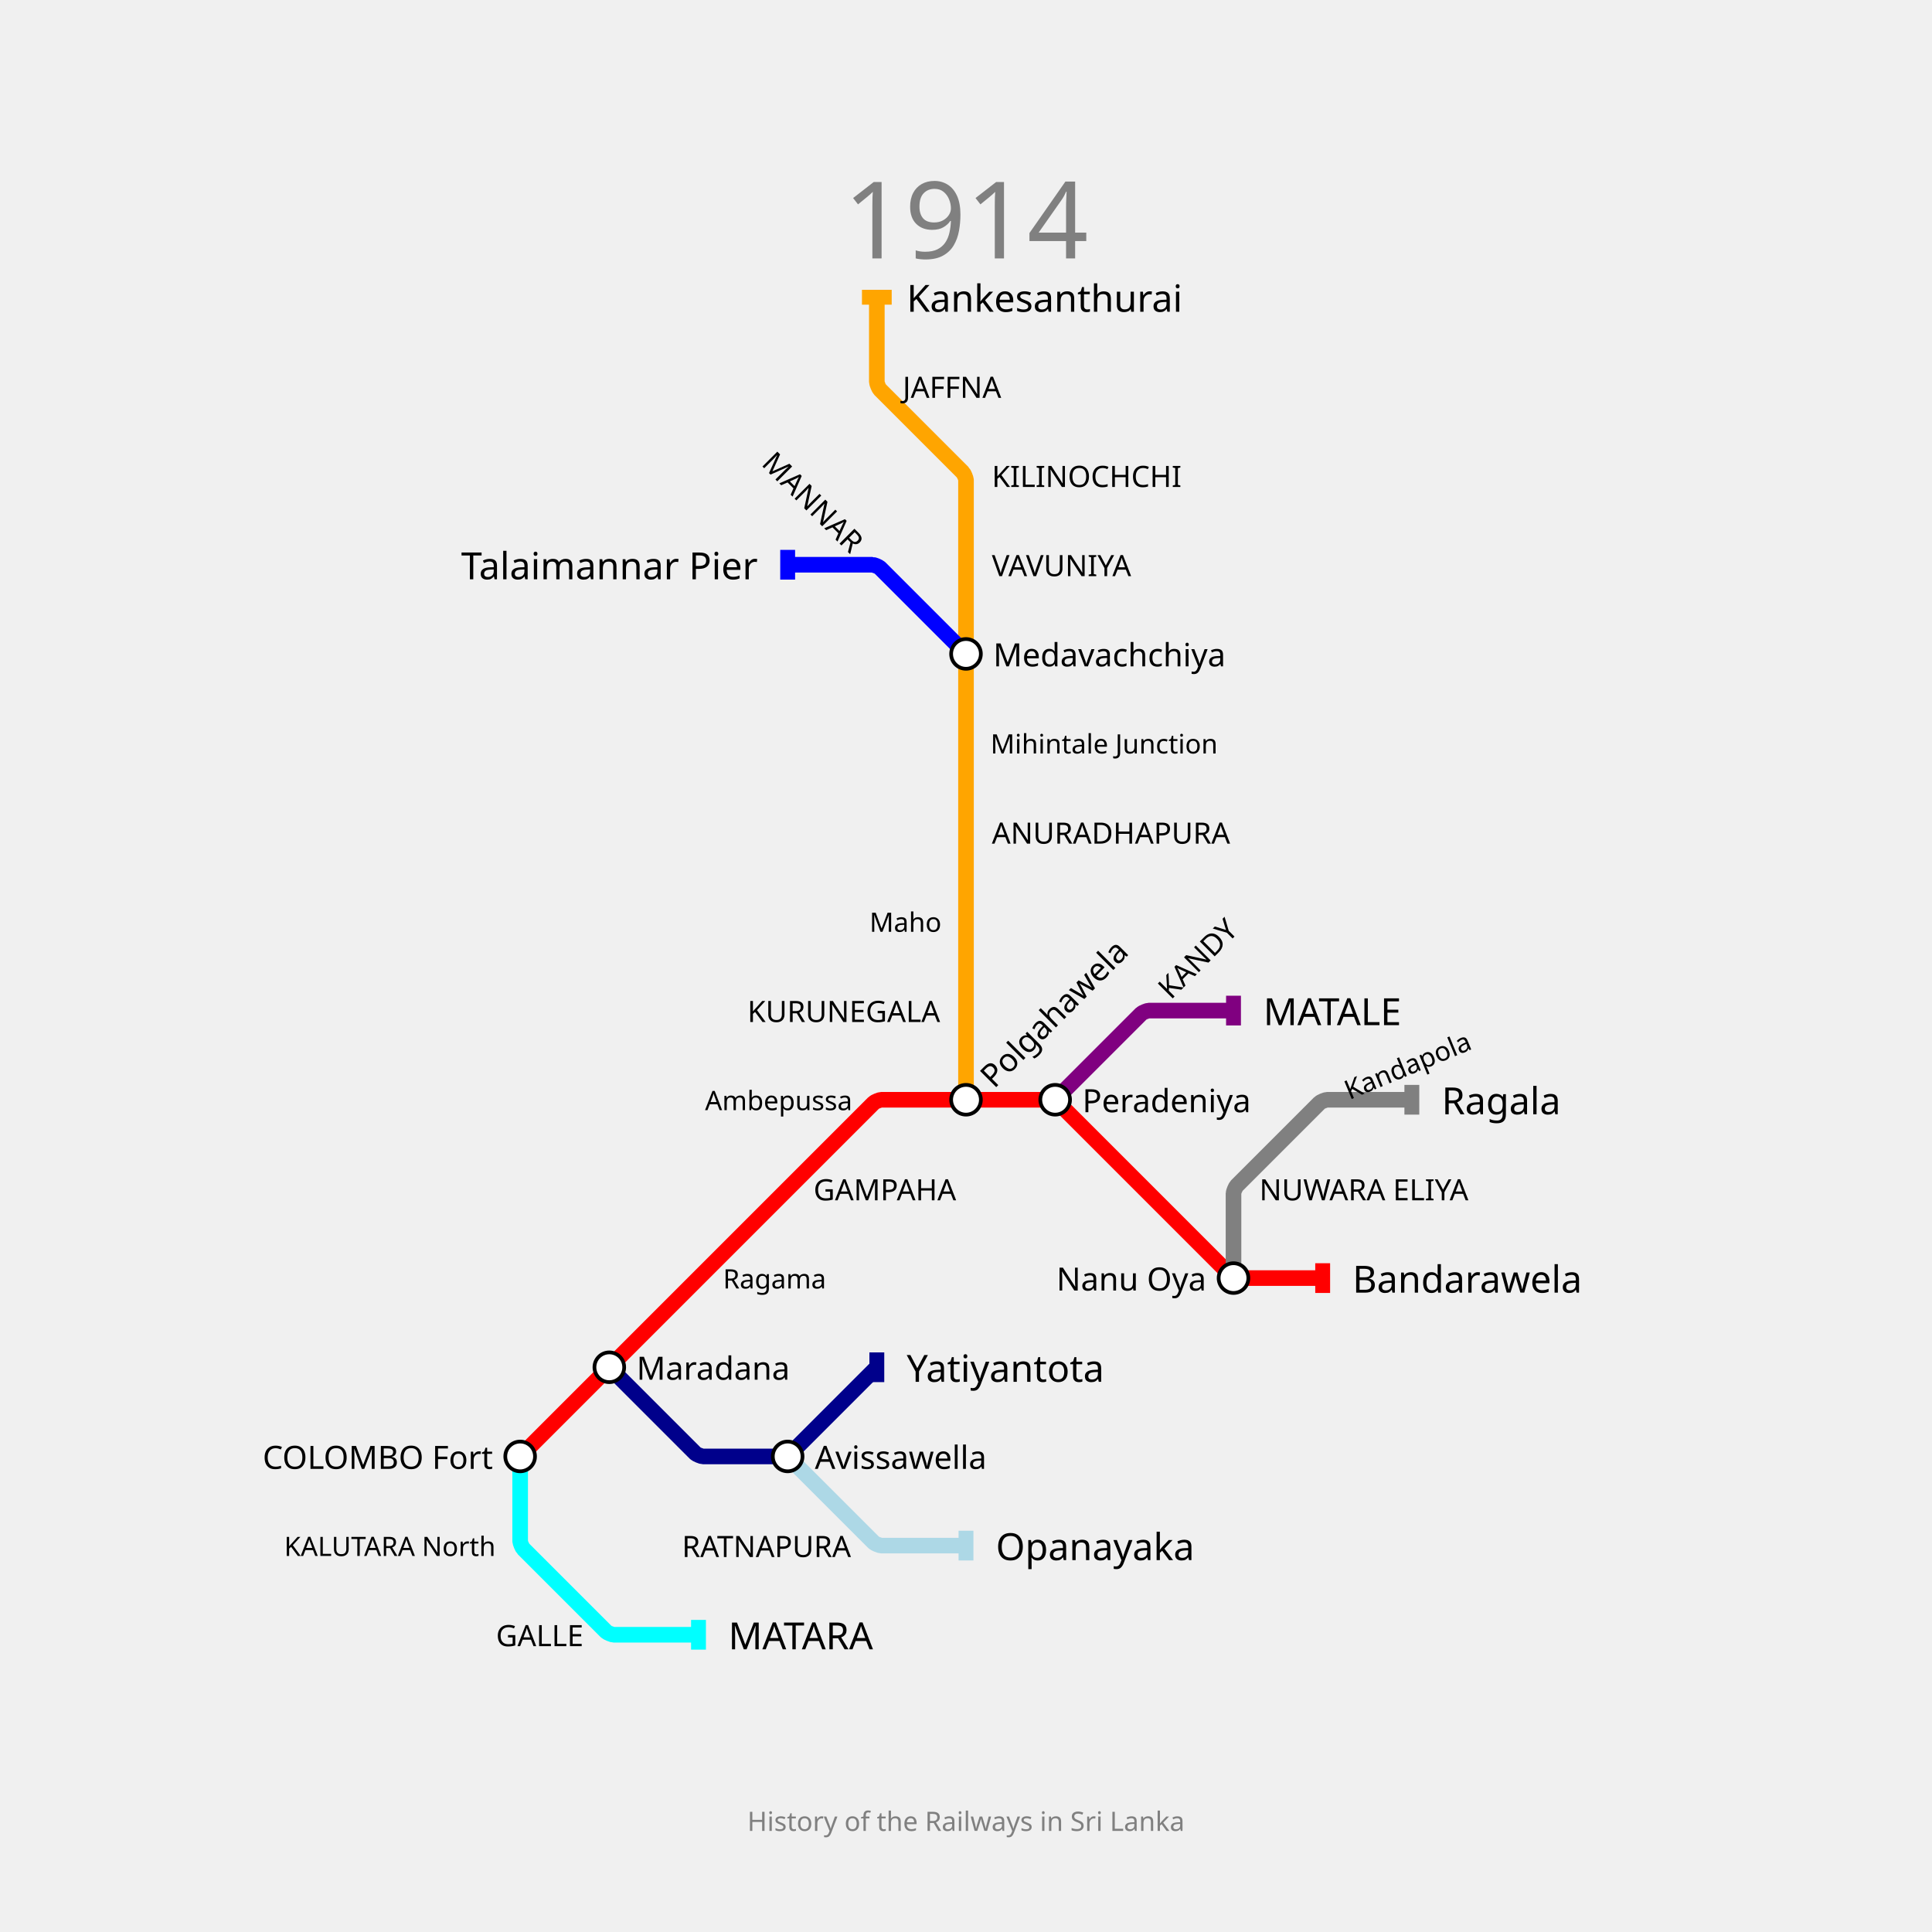
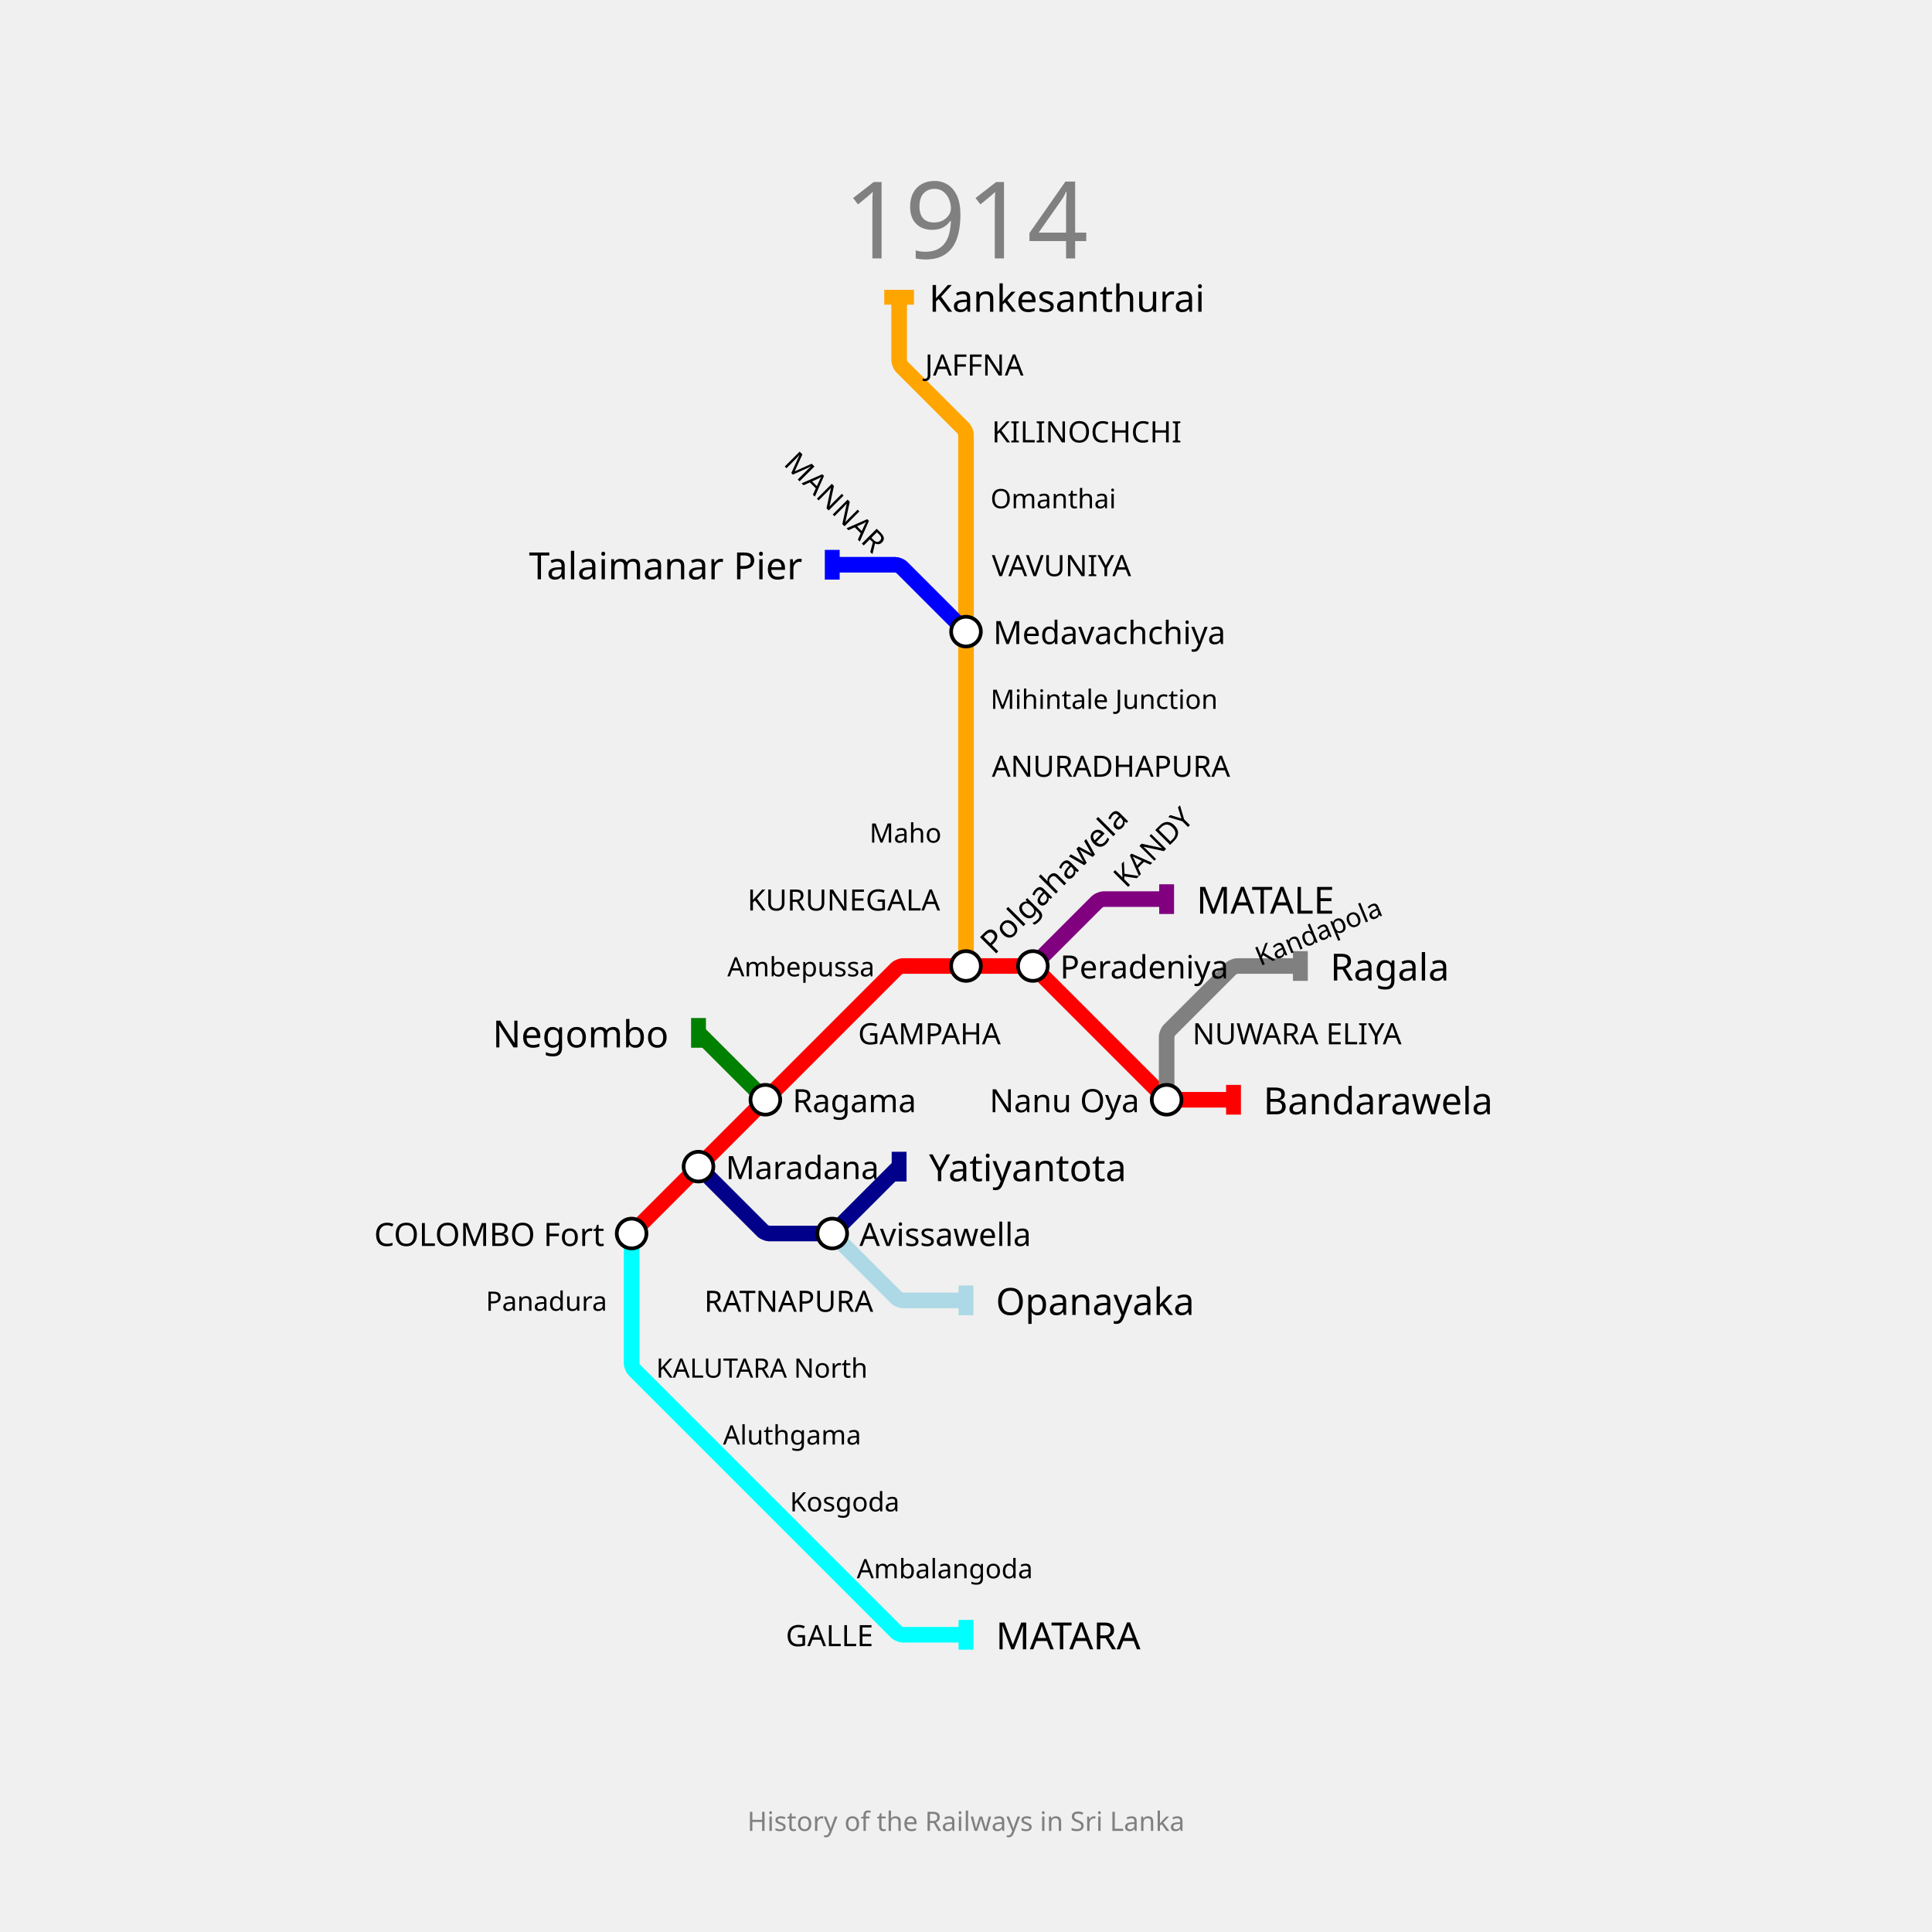
<svg xmlns="http://www.w3.org/2000/svg" width="1300" height="1300" padding="200">
  <text fill="gray" stroke="none" font-size="72" font-family="GIL_____" x="650.0" y="118.0" text-anchor="middle" dominant-baseline="hanging">1914</text>
  <text fill="gray" stroke="none" font-size="18" font-family="GIL_____" x="650.0" y="1218.0" text-anchor="middle" dominant-baseline="text-top">History of the Railways in Sri Lanka</text>
  <g>
-     <path fill="none" stroke-width="10.5" stroke-opacity="1" d="M 350.0,980.0 L 410.0,920.0 L 470.0,860.0 L 530.0,800.0 L 587.879,742.121 C 588.586,741.414 592.0,740.0 593.0,740.0 L 650.0,740.0 L 707.0,740.0 C 708.0,740.0 711.414,741.414 712.121,742.121 L 770.0,800.0 L 827.879,857.879 C 828.586,858.586 832.0,860.0 833.0,860.0 L 890.0,860.0" stroke="red" />
-     <rect stroke="none" fill-opacity="1" x="885" y="850" width="10" height="20" fill="red" />
+     <path fill="none" stroke-width="10.5" stroke-opacity="1" d="M 425.0,830.0 L 470.0,785.0 L 515.0,740.0 L 560.0,695.0 L 603.409,651.591 C 603.939,651.061 606.5,650.0 607.25,650.0 L 650.0,650.0 L 692.75,650.0 C 693.5,650.0 696.061,651.061 696.591,651.591 L 740.0,695.0 L 783.409,738.409 C 783.939,738.939 786.5,740.0 787.25,740.0 L 830.0,740.0" stroke="red" />
+     <rect stroke="none" fill-opacity="1" x="825" y="730" width="10" height="20" fill="red" />
  </g>
  <g>
-     <path fill="none" stroke-width="10.5" stroke-opacity="1" d="M 710.0,740.0 L 767.879,682.121 C 768.586,681.414 772.0,680.0 773.0,680.0 L 830.0,680.0" stroke="purple" />
-     <rect stroke="none" fill-opacity="1" x="825" y="670" width="10" height="20" fill="purple" />
+     <path fill="none" stroke-width="10.5" stroke-opacity="1" d="M 695.0,650.0 L 738.409,606.591 C 738.939,606.061 741.5,605.0 742.25,605.0 L 785.0,605.0" stroke="purple" />
+     <rect stroke="none" fill-opacity="1" x="780" y="595" width="10" height="20" fill="purple" />
  </g>
  <g>
-     <path fill="none" stroke-width="10.5" stroke-opacity="1" d="M 350.0,980.0 L 350.0,1037.0 C 350.0,1038.0 351.414,1041.414 352.121,1042.121 L 407.879,1097.879 C 408.586,1098.586 412.0,1100.0 413.0,1100.0 L 470.0,1100.0" stroke="cyan" />
-     <rect stroke="none" fill-opacity="1" x="465" y="1090" width="10" height="20" fill="cyan" />
+     <path fill="none" stroke-width="10.5" stroke-opacity="1" d="M 425.0,830.0 L 425.0,875.0 L 425.0,917.75 C 425.0,918.5 426.061,921.061 426.591,921.591 L 470.0,965.0 L 515.0,1010.0 L 560.0,1055.0 L 603.409,1098.409 C 603.939,1098.939 606.5,1100.0 607.25,1100.0 L 650.0,1100.0" stroke="cyan" />
+     <rect stroke="none" fill-opacity="1" x="645" y="1090" width="10" height="20" fill="cyan" />
  </g>
  <g>
-     <path fill="none" stroke-width="10.5" stroke-opacity="1" d="M 410.0,920.0 L 467.879,977.879 C 468.586,978.586 472.0,980.0 473.0,980.0 L 527.15,980.0 C 528.1,980.0 531.344,978.656 532.015,977.985 L 590.0,920.0" stroke="darkblue" />
-     <rect stroke="none" fill-opacity="1" x="585" y="910" width="10" height="20" fill="darkblue" />
+     <path fill="none" stroke-width="10.5" stroke-opacity="1" d="M 650.0,650.0 L 650.0,605.0 L 650.0,560.0 L 650.0,515.0 L 650.0,470.0 L 650.0,425.0 L 650.0,380.0 L 650.0,335.0 L 650.0,292.25 C 650.0,291.5 648.939,288.939 648.409,288.409 L 606.591,246.591 C 606.061,246.061 605.0,243.5 605.0,242.75 L 605.0,200.0" stroke="orange" />
+     <rect stroke="none" fill-opacity="1" x="595" y="195" width="20" height="10" fill="orange" />
  </g>
  <g>
-     <path fill="none" stroke-width="10.5" stroke-opacity="1" d="M 830.0,860.0 L 830.0,803.0 C 830.0,802.0 831.414,798.586 832.121,797.879 L 887.879,742.121 C 888.586,741.414 892.0,740.0 893.0,740.0 L 950.0,740.0" stroke="gray" />
-     <rect stroke="none" fill-opacity="1" x="945" y="730" width="10" height="20" fill="gray" />
+     <path fill="none" stroke-width="10.5" stroke-opacity="1" d="M 470.0,785.0 L 513.409,828.409 C 513.939,828.939 516.5,830.0 517.25,830.0 L 557.862,830.0 C 558.575,830.0 561.008,828.992 561.511,828.489 L 605.0,785.0" stroke="darkblue" />
+     <rect stroke="none" fill-opacity="1" x="600" y="775" width="10" height="20" fill="darkblue" />
  </g>
  <g>
-     <path fill="none" stroke-width="10.5" stroke-opacity="1" d="M 650.0,740.0 L 650.0,680.0 L 650.0,620.0 L 650.0,560.0 L 650.0,500.0 L 650.0,440.0 L 650.0,380.0 L 650.0,323.0 C 650.0,322.0 648.586,318.586 647.879,317.879 L 592.121,262.121 C 591.414,261.414 590.0,258.0 590.0,257.0 L 590.0,200.0" stroke="orange" />
-     <rect stroke="none" fill-opacity="1" x="580" y="195" width="20" height="10" fill="orange" />
+     <path fill="none" stroke-width="10.5" stroke-opacity="1" d="M 785.0,740.0 L 785.0,697.25 C 785.0,696.5 786.061,693.939 786.591,693.409 L 828.409,651.591 C 828.939,651.061 831.5,650.0 832.25,650.0 L 875.0,650.0" stroke="gray" />
+     <rect stroke="none" fill-opacity="1" x="870" y="640" width="10" height="20" fill="gray" />
  </g>
  <g>
-     <path fill="none" stroke-width="10.5" stroke-opacity="1" d="M 530.0,980.0 L 587.879,1037.879 C 588.586,1038.586 592.0,1040.0 593.0,1040.0 L 650.0,1040.0" stroke="lightblue" />
-     <rect stroke="none" fill-opacity="1" x="645" y="1030" width="10" height="20" fill="lightblue" />
+     <path fill="none" stroke-width="10.5" stroke-opacity="1" d="M 515.0,740.0 L 470.0,695.0" stroke="green" />
+     <rect stroke="none" fill-opacity="1" x="465" y="685" width="10" height="20" fill="green" />
  </g>
  <g>
-     <path fill="none" stroke-width="10.5" stroke-opacity="1" d="M 650.0,440.0 L 592.121,382.121 C 591.414,381.414 588.0,380.0 587.0,380.0 L 530.0,380.0" stroke="blue" />
-     <rect stroke="none" fill-opacity="1" x="525" y="370" width="10" height="20" fill="blue" />
+     <path fill="none" stroke-width="10.5" stroke-opacity="1" d="M 560.0,830.0 L 603.409,873.409 C 603.939,873.939 606.5,875.0 607.25,875.0 L 650.0,875.0" stroke="lightblue" />
+     <rect stroke="none" fill-opacity="1" x="645" y="865" width="10" height="20" fill="lightblue" />
  </g>
  <g>
-     <text fill="black" stroke="none" font-size="25.2" font-family="GIL_____" font-weight="100" text-anchor="start" dominant-baseline="central" x="910.1" y="860" transform="translate(890,860) rotate(0) translate(-890,-860)">Bandarawela</text>
+     <path fill="none" stroke-width="10.5" stroke-opacity="1" d="M 650.0,425.0 L 606.591,381.591 C 606.061,381.061 603.5,380.0 602.75,380.0 L 560.0,380.0" stroke="blue" />
+     <rect stroke="none" fill-opacity="1" x="555" y="370" width="10" height="20" fill="blue" />
  </g>
  <g>
-     <text fill="black" stroke="none" font-size="25.2" font-family="GIL_____" font-weight="100" text-anchor="start" dominant-baseline="central" x="850.1" y="680" transform="translate(830,680) rotate(0) translate(-830,-680)">MATALE</text>
+     <text fill="black" stroke="none" font-size="25.2" font-family="GIL_____" font-weight="100" text-anchor="start" dominant-baseline="central" x="850.1" y="740" transform="translate(830,740) rotate(0) translate(-830,-740)">Bandarawela</text>
  </g>
  <g>
-     <text fill="black" stroke="none" font-size="25.2" font-family="GIL_____" font-weight="100" text-anchor="start" dominant-baseline="central" x="490.1" y="1100" transform="translate(470,1100) rotate(0) translate(-470,-1100)">MATARA</text>
+     <text fill="black" stroke="none" font-size="25.2" font-family="GIL_____" font-weight="100" text-anchor="start" dominant-baseline="central" x="805.1" y="605" transform="translate(785,605) rotate(0) translate(-785,-605)">MATALE</text>
  </g>
  <g>
-     <text fill="black" stroke="none" font-size="25.2" font-family="GIL_____" font-weight="100" text-anchor="start" dominant-baseline="central" x="610.1" y="920" transform="translate(590,920) rotate(0) translate(-590,-920)">Yatiyantota</text>
+     <text fill="black" stroke="none" font-size="25.2" font-family="GIL_____" font-weight="100" text-anchor="start" dominant-baseline="central" x="670.1" y="1100" transform="translate(650,1100) rotate(0) translate(-650,-1100)">MATARA</text>
  </g>
  <g>
-     <text fill="black" stroke="none" font-size="25.2" font-family="GIL_____" font-weight="100" text-anchor="start" dominant-baseline="central" x="970.1" y="740" transform="translate(950,740) rotate(0) translate(-950,-740)">Ragala</text>
+     <text fill="black" stroke="none" font-size="25.2" font-family="GIL_____" font-weight="100" text-anchor="start" dominant-baseline="central" x="625.1" y="200" transform="translate(605,200) rotate(0) translate(-605,-200)">Kankesanthurai</text>
  </g>
  <g>
-     <text fill="black" stroke="none" font-size="25.2" font-family="GIL_____" font-weight="100" text-anchor="start" dominant-baseline="central" x="610.1" y="200" transform="translate(590,200) rotate(0) translate(-590,-200)">Kankesanthurai</text>
+     <text fill="black" stroke="none" font-size="25.2" font-family="GIL_____" font-weight="100" text-anchor="start" dominant-baseline="central" x="625.1" y="785" transform="translate(605,785) rotate(0) translate(-605,-785)">Yatiyantota</text>
  </g>
  <g>
-     <text fill="black" stroke="none" font-size="25.2" font-family="GIL_____" font-weight="100" text-anchor="start" dominant-baseline="central" x="670.1" y="1040" transform="translate(650,1040) rotate(0) translate(-650,-1040)">Opanayaka</text>
+     <text fill="black" stroke="none" font-size="25.2" font-family="GIL_____" font-weight="100" text-anchor="start" dominant-baseline="central" x="895.1" y="650" transform="translate(875,650) rotate(0) translate(-875,-650)">Ragala</text>
  </g>
  <g>
-     <text fill="black" stroke="none" font-size="25.2" font-family="GIL_____" font-weight="100" text-anchor="end" dominant-baseline="central" x="509.9" y="380" transform="translate(530,380) rotate(0) translate(-530,-380)">Talaimannar Pier</text>
+     <text fill="black" stroke="none" font-size="25.2" font-family="GIL_____" font-weight="100" text-anchor="end" dominant-baseline="central" x="449.9" y="695" transform="translate(470,695) rotate(0) translate(-470,-695)">Negombo</text>
  </g>
  <g>
-     <circle r="10" fill="white" stroke="black" stroke-width="2.5" cx="350" cy="980" />
-     <text fill="black" stroke="none" font-size="21.6" font-family="GIL_____" font-weight="100" text-anchor="end" dominant-baseline="central" x="331.7" y="980" transform="translate(350,980) rotate(0) translate(-350,-980)">COLOMBO Fort</text>
+     <text fill="black" stroke="none" font-size="25.2" font-family="GIL_____" font-weight="100" text-anchor="start" dominant-baseline="central" x="670.1" y="875" transform="translate(650,875) rotate(0) translate(-650,-875)">Opanayaka</text>
  </g>
  <g>
-     <circle r="10" fill="white" stroke="black" stroke-width="2.5" cx="410" cy="920" />
-     <text fill="black" stroke="none" font-size="21.6" font-family="GIL_____" font-weight="100" text-anchor="start" dominant-baseline="central" x="428.3" y="920" transform="translate(410,920) rotate(0) translate(-410,-920)">Maradana</text>
+     <text fill="black" stroke="none" font-size="25.2" font-family="GIL_____" font-weight="100" text-anchor="end" dominant-baseline="central" x="539.9" y="380" transform="translate(560,380) rotate(0) translate(-560,-380)">Talaimanar Pier</text>
  </g>
  <g>
-     <circle r="10" fill="white" stroke="black" stroke-width="2.5" cx="650" cy="740" />
-     <text fill="black" stroke="none" font-size="21.6" font-family="GIL_____" font-weight="100" text-anchor="start" dominant-baseline="central" x="668.3" y="740" transform="translate(650,740) rotate(-45) translate(-650,-740)">Polgahawela</text>
+     <circle r="10" fill="white" stroke="black" stroke-width="2.5" cx="425" cy="830" />
+     <text fill="black" stroke="none" font-size="21.6" font-family="GIL_____" font-weight="100" text-anchor="end" dominant-baseline="central" x="406.7" y="830" transform="translate(425,830) rotate(0) translate(-425,-830)">COLOMBO Fort</text>
  </g>
  <g>
-     <circle r="10" fill="white" stroke="black" stroke-width="2.5" cx="710" cy="740" />
-     <text fill="black" stroke="none" font-size="21.6" font-family="GIL_____" font-weight="100" text-anchor="start" dominant-baseline="central" x="728.3" y="740" transform="translate(710,740) rotate(0) translate(-710,-740)">Peradeniya</text>
+     <circle r="10" fill="white" stroke="black" stroke-width="2.5" cx="470" cy="785" />
+     <text fill="black" stroke="none" font-size="21.6" font-family="GIL_____" font-weight="100" text-anchor="start" dominant-baseline="central" x="488.3" y="785" transform="translate(470,785) rotate(0) translate(-470,-785)">Maradana</text>
  </g>
  <g>
-     <circle r="10" fill="white" stroke="black" stroke-width="2.5" cx="830" cy="860" />
-     <text fill="black" stroke="none" font-size="21.6" font-family="GIL_____" font-weight="100" text-anchor="end" dominant-baseline="central" x="811.7" y="860" transform="translate(830,860) rotate(0) translate(-830,-860)">Nanu Oya</text>
+     <circle r="10" fill="white" stroke="black" stroke-width="2.5" cx="515" cy="740" />
+     <text fill="black" stroke="none" font-size="21.6" font-family="GIL_____" font-weight="100" text-anchor="start" dominant-baseline="central" x="533.3" y="740" transform="translate(515,740) rotate(0) translate(-515,-740)">Ragama</text>
  </g>
  <g>
-     <circle r="10" fill="white" stroke="black" stroke-width="2.5" cx="530" cy="980" />
-     <text fill="black" stroke="none" font-size="21.6" font-family="GIL_____" font-weight="100" text-anchor="start" dominant-baseline="central" x="548.3" y="980" transform="translate(530,980) rotate(0) translate(-530,-980)">Avissawella</text>
+     <circle r="10" fill="white" stroke="black" stroke-width="2.5" cx="650" cy="650" />
+     <text fill="black" stroke="none" font-size="21.6" font-family="GIL_____" font-weight="100" text-anchor="start" dominant-baseline="central" x="668.3" y="650" transform="translate(650,650) rotate(-45) translate(-650,-650)">Polgahawela</text>
  </g>
  <g>
-     <circle r="10" fill="white" stroke="black" stroke-width="2.5" cx="650" cy="440" />
-     <text fill="black" stroke="none" font-size="21.6" font-family="GIL_____" font-weight="100" text-anchor="start" dominant-baseline="central" x="668.3" y="440" transform="translate(650,440) rotate(0) translate(-650,-440)">Medavachchiya</text>
+     <circle r="10" fill="white" stroke="black" stroke-width="2.5" cx="695" cy="650" />
+     <text fill="black" stroke="none" font-size="21.6" font-family="GIL_____" font-weight="100" text-anchor="start" dominant-baseline="central" x="713.3" y="650" transform="translate(695,650) rotate(0) translate(-695,-650)">Peradeniya</text>
  </g>
  <g>
-     <text fill="black" stroke="none" font-size="19.8" font-family="GIL_____" font-weight="100" text-anchor="start" dominant-baseline="central" x="547.4" y="800" transform="translate(530,800) rotate(0) translate(-530,-800)">GAMPAHA</text>
+     <circle r="10" fill="white" stroke="black" stroke-width="2.5" cx="785" cy="740" />
+     <text fill="black" stroke="none" font-size="21.6" font-family="GIL_____" font-weight="100" text-anchor="end" dominant-baseline="central" x="766.7" y="740" transform="translate(785,740) rotate(0) translate(-785,-740)">Nanu Oya</text>
  </g>
  <g>
-     <text fill="black" stroke="none" font-size="19.8" font-family="GIL_____" font-weight="100" text-anchor="start" dominant-baseline="central" x="787.4" y="680" transform="translate(770,680) rotate(-45) translate(-770,-680)">KANDY</text>
+     <circle r="10" fill="white" stroke="black" stroke-width="2.5" cx="650" cy="425" />
+     <text fill="black" stroke="none" font-size="21.6" font-family="GIL_____" font-weight="100" text-anchor="start" dominant-baseline="central" x="668.3" y="425" transform="translate(650,425) rotate(0) translate(-650,-425)">Medavachchiya</text>
  </g>
  <g>
-     <text fill="black" stroke="none" font-size="19.8" font-family="GIL_____" font-weight="100" text-anchor="end" dominant-baseline="central" x="392.6" y="1100" transform="translate(410,1100) rotate(0) translate(-410,-1100)">GALLE</text>
+     <circle r="10" fill="white" stroke="black" stroke-width="2.5" cx="560" cy="830" />
+     <text fill="black" stroke="none" font-size="21.6" font-family="GIL_____" font-weight="100" text-anchor="start" dominant-baseline="central" x="578.3" y="830" transform="translate(560,830) rotate(0) translate(-560,-830)">Avissawella</text>
  </g>
  <g>
-     <text fill="black" stroke="none" font-size="19.8" font-family="GIL_____" font-weight="100" text-anchor="start" dominant-baseline="central" x="847.4" y="800" transform="translate(830,800) rotate(0) translate(-830,-800)">NUWARA ELIYA</text>
+     <text fill="black" stroke="none" font-size="19.8" font-family="GIL_____" font-weight="100" text-anchor="start" dominant-baseline="central" x="577.4" y="695" transform="translate(560,695) rotate(0) translate(-560,-695)">GAMPAHA</text>
  </g>
  <g>
-     <text fill="black" stroke="none" font-size="19.8" font-family="GIL_____" font-weight="100" text-anchor="end" dominant-baseline="central" x="632.6" y="680" transform="translate(650,680) rotate(0) translate(-650,-680)">KURUNEGALA</text>
+     <text fill="black" stroke="none" font-size="19.8" font-family="GIL_____" font-weight="100" text-anchor="start" dominant-baseline="central" x="757.4" y="605" transform="translate(740,605) rotate(-45) translate(-740,-605)">KANDY</text>
  </g>
  <g>
-     <text fill="black" stroke="none" font-size="19.8" font-family="GIL_____" font-weight="100" text-anchor="start" dominant-baseline="central" x="667.4" y="560" transform="translate(650,560) rotate(0) translate(-650,-560)">ANURADHAPURA</text>
+     <text fill="black" stroke="none" font-size="19.8" font-family="GIL_____" font-weight="100" text-anchor="end" dominant-baseline="central" x="587.6" y="1100" transform="translate(605,1100) rotate(0) translate(-605,-1100)">GALLE</text>
+   </g>
+   <g>
+     <text fill="black" stroke="none" font-size="19.8" font-family="GIL_____" font-weight="100" text-anchor="end" dominant-baseline="central" x="632.6" y="605" transform="translate(650,605) rotate(0) translate(-650,-605)">KURUNEGALA</text>
+   </g>
+   <g>
+     <text fill="black" stroke="none" font-size="19.8" font-family="GIL_____" font-weight="100" text-anchor="start" dominant-baseline="central" x="667.4" y="515" transform="translate(650,515) rotate(0) translate(-650,-515)">ANURADHAPURA</text>
  </g>
  <g>
    <text fill="black" stroke="none" font-size="19.8" font-family="GIL_____" font-weight="100" text-anchor="start" dominant-baseline="central" x="667.4" y="380" transform="translate(650,380) rotate(0) translate(-650,-380)">VAVUNIYA</text>
  </g>
  <g>
-     <text fill="black" stroke="none" font-size="19.8" font-family="GIL_____" font-weight="100" text-anchor="start" dominant-baseline="central" x="667.4" y="320" transform="translate(650,320) rotate(0) translate(-650,-320)">KILINOCHCHI</text>
+     <text fill="black" stroke="none" font-size="19.8" font-family="GIL_____" font-weight="100" text-anchor="start" dominant-baseline="central" x="667.4" y="290" transform="translate(650,290) rotate(0) translate(-650,-290)">KILINOCHCHI</text>
  </g>
  <g>
-     <text fill="black" stroke="none" font-size="19.8" font-family="GIL_____" font-weight="100" text-anchor="start" dominant-baseline="central" x="607.4" y="260" transform="translate(590,260) rotate(0) translate(-590,-260)">JAFFNA</text>
+     <text fill="black" stroke="none" font-size="19.8" font-family="GIL_____" font-weight="100" text-anchor="start" dominant-baseline="central" x="622.4" y="245" transform="translate(605,245) rotate(0) translate(-605,-245)">JAFFNA</text>
  </g>
  <g>
-     <text fill="black" stroke="none" font-size="19.8" font-family="GIL_____" font-weight="100" text-anchor="end" dominant-baseline="central" x="572.6" y="1040" transform="translate(590,1040) rotate(0) translate(-590,-1040)">RATNAPURA</text>
+     <text fill="black" stroke="none" font-size="19.8" font-family="GIL_____" font-weight="100" text-anchor="start" dominant-baseline="central" x="802.4" y="695" transform="translate(785,695) rotate(0) translate(-785,-695)">NUWARA ELIYA</text>
  </g>
  <g>
-     <text fill="black" stroke="none" font-size="19.8" font-family="GIL_____" font-weight="100" text-anchor="end" dominant-baseline="central" x="572.6" y="380" transform="translate(590,380) rotate(45) translate(-590,-380)">MANNAR</text>
+     <text fill="black" stroke="none" font-size="19.8" font-family="GIL_____" font-weight="100" text-anchor="end" dominant-baseline="central" x="587.6" y="875" transform="translate(605,875) rotate(0) translate(-605,-875)">RATNAPURA</text>
  </g>
  <g>
-     <text fill="black" stroke="none" font-size="18" font-family="GIL_____" font-weight="100" text-anchor="start" dominant-baseline="central" x="486.5" y="860" transform="translate(470,860) rotate(0) translate(-470,-860)">Ragama</text>
+     <text fill="black" stroke="none" font-size="19.8" font-family="GIL_____" font-weight="100" text-anchor="end" dominant-baseline="central" x="587.6" y="380" transform="translate(605,380) rotate(45) translate(-605,-380)">MANNAR</text>
  </g>
  <g>
-     <text fill="black" stroke="none" font-size="18" font-family="GIL_____" font-weight="100" text-anchor="end" dominant-baseline="central" x="573.5" y="740" transform="translate(590,740) rotate(0) translate(-590,-740)">Ambepussa</text>
+     <text fill="black" stroke="none" font-size="18" font-family="GIL_____" font-weight="100" text-anchor="end" dominant-baseline="central" x="588.5" y="650" transform="translate(605,650) rotate(0) translate(-605,-650)">Ambepussa</text>
  </g>
  <g />
  <g>
-     <text fill="black" stroke="none" font-size="18" font-family="GIL_____" font-weight="100" text-anchor="end" dominant-baseline="central" x="333.5" y="1040" transform="translate(350,1040) rotate(0) translate(-350,-1040)">KALUTARA North</text>
+     <text fill="black" stroke="none" font-size="18" font-family="GIL_____" font-weight="100" text-anchor="end" dominant-baseline="central" x="408.5" y="875" transform="translate(425,875) rotate(0) translate(-425,-875)">Panadura</text>
+   </g>
+   <g>
+     <text fill="black" stroke="none" font-size="18" font-family="GIL_____" font-weight="100" text-anchor="start" dominant-baseline="central" x="441.5" y="920" transform="translate(425,920) rotate(0) translate(-425,-920)">KALUTARA North</text>
+   </g>
+   <g>
+     <text fill="black" stroke="none" font-size="18" font-family="GIL_____" font-weight="100" text-anchor="start" dominant-baseline="central" x="486.5" y="965" transform="translate(470,965) rotate(0) translate(-470,-965)">Aluthgama</text>
+   </g>
+   <g>
+     <text fill="black" stroke="none" font-size="18" font-family="GIL_____" font-weight="100" text-anchor="start" dominant-baseline="central" x="531.5" y="1010" transform="translate(515,1010) rotate(0) translate(-515,-1010)">Kosgoda</text>
+   </g>
+   <g>
+     <text fill="black" stroke="none" font-size="18" font-family="GIL_____" font-weight="100" text-anchor="start" dominant-baseline="central" x="576.5" y="1055" transform="translate(560,1055) rotate(0) translate(-560,-1055)">Ambalangoda</text>
+   </g>
+   <g>
+     <text fill="black" stroke="none" font-size="18" font-family="GIL_____" font-weight="100" text-anchor="end" dominant-baseline="central" x="633.5" y="560" transform="translate(650,560) rotate(0) translate(-650,-560)">Maho</text>
+   </g>
+   <g>
+     <text fill="black" stroke="none" font-size="18" font-family="GIL_____" font-weight="100" text-anchor="start" dominant-baseline="central" x="666.5" y="470" transform="translate(650,470) rotate(0) translate(-650,-470)">Mihintale Junction</text>
+   </g>
+   <g>
+     <text fill="black" stroke="none" font-size="18" font-family="GIL_____" font-weight="100" text-anchor="start" dominant-baseline="central" x="666.5" y="335" transform="translate(650,335) rotate(0) translate(-650,-335)">Omanthai</text>
  </g>
  <g />
  <g>
-     <text fill="black" stroke="none" font-size="18" font-family="GIL_____" font-weight="100" text-anchor="start" dominant-baseline="central" x="906.5" y="740" transform="translate(890,740) rotate(-22.5) translate(-890,-740)">Kandapola</text>
-   </g>
-   <g>
-     <text fill="black" stroke="none" font-size="18" font-family="GIL_____" font-weight="100" text-anchor="end" dominant-baseline="central" x="633.5" y="620" transform="translate(650,620) rotate(0) translate(-650,-620)">Maho</text>
-   </g>
-   <g>
-     <text fill="black" stroke="none" font-size="18" font-family="GIL_____" font-weight="100" text-anchor="start" dominant-baseline="central" x="666.5" y="500" transform="translate(650,500) rotate(0) translate(-650,-500)">Mihintale Junction</text>
+     <text fill="black" stroke="none" font-size="18" font-family="GIL_____" font-weight="100" text-anchor="start" dominant-baseline="central" x="846.5" y="650" transform="translate(830,650) rotate(-22.5) translate(-830,-650)">Kandapola</text>
  </g>
</svg>
